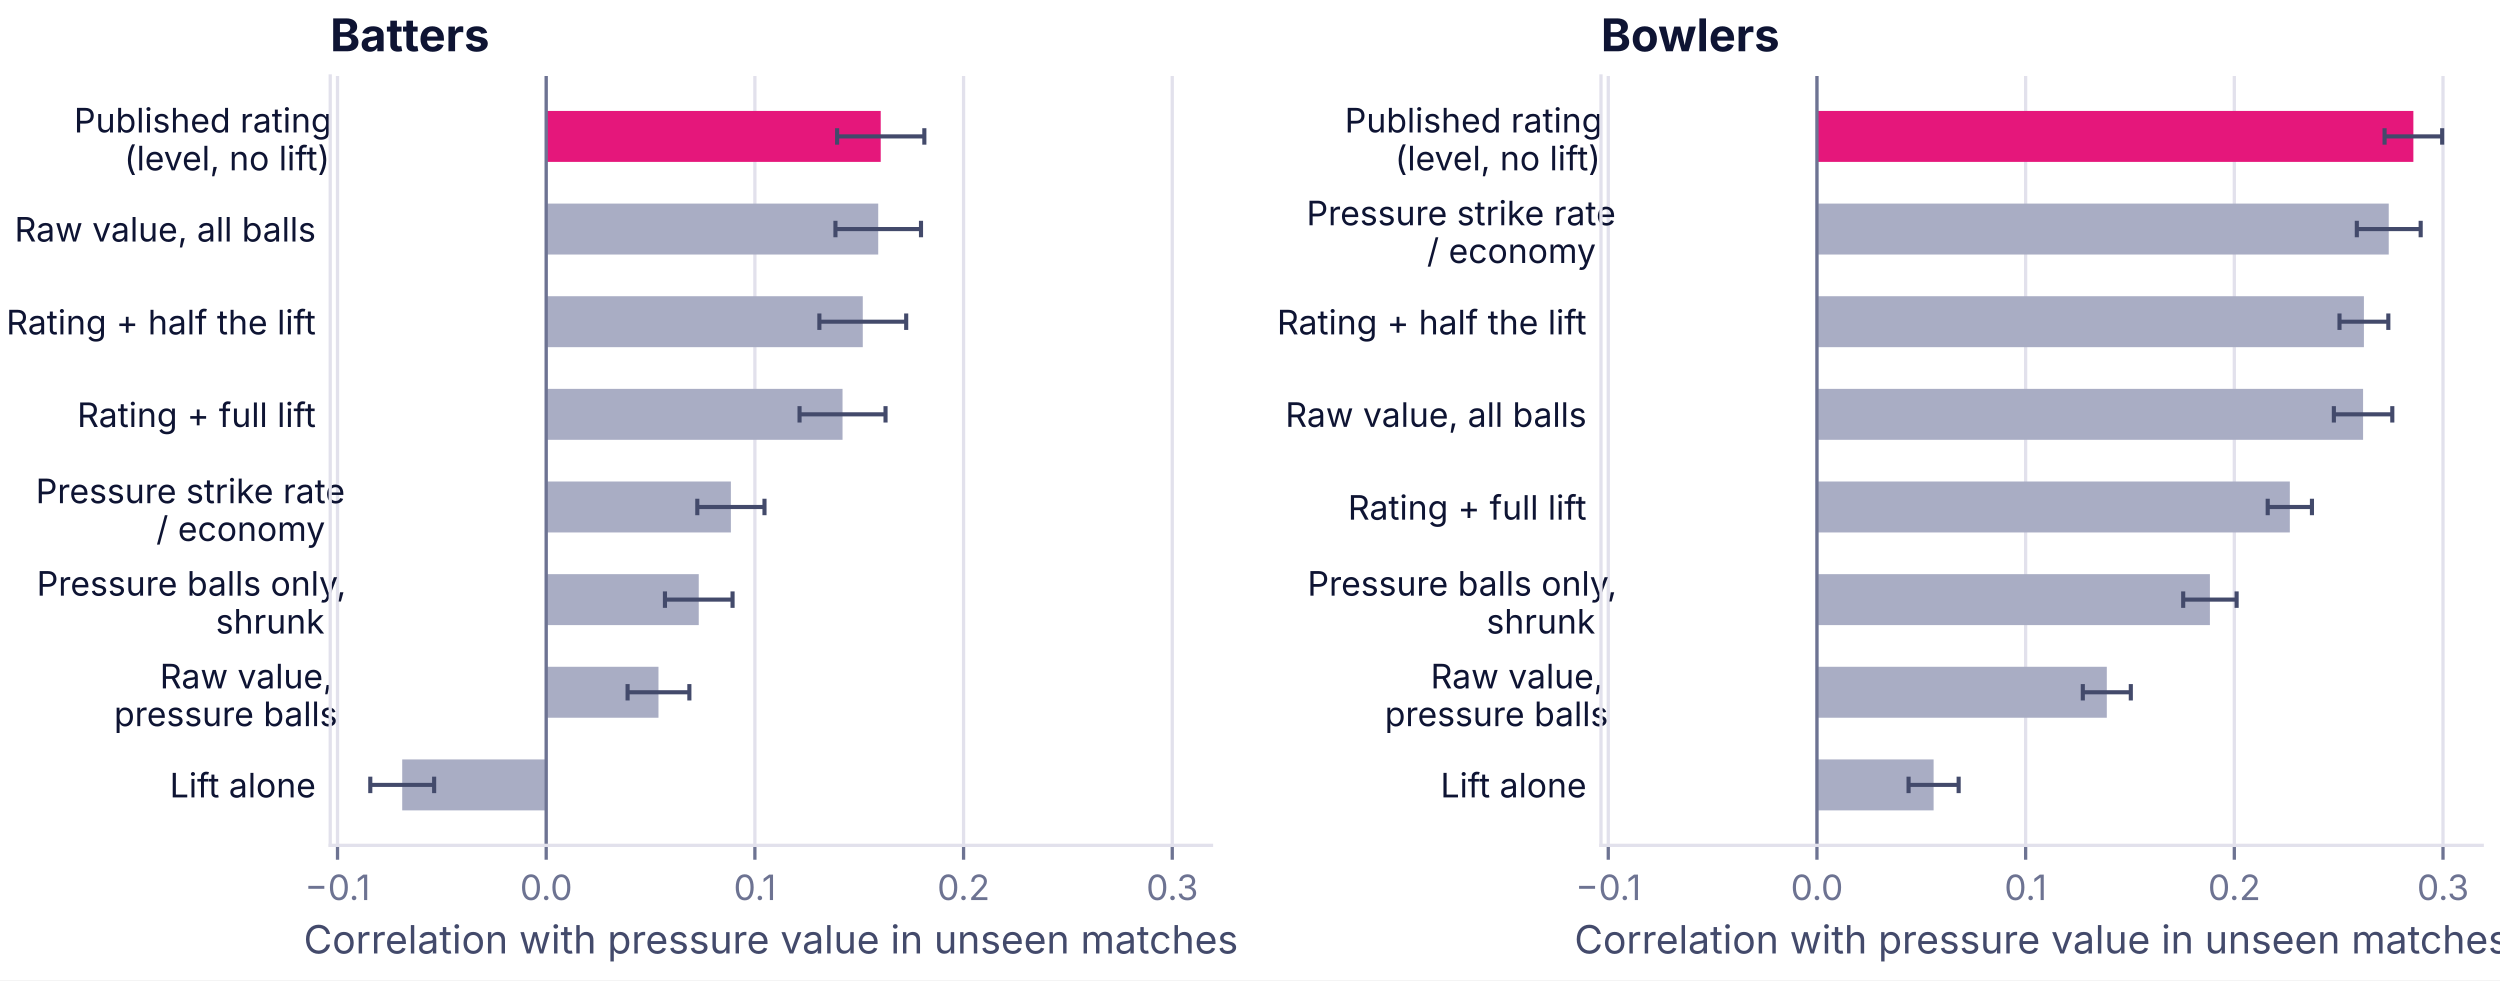
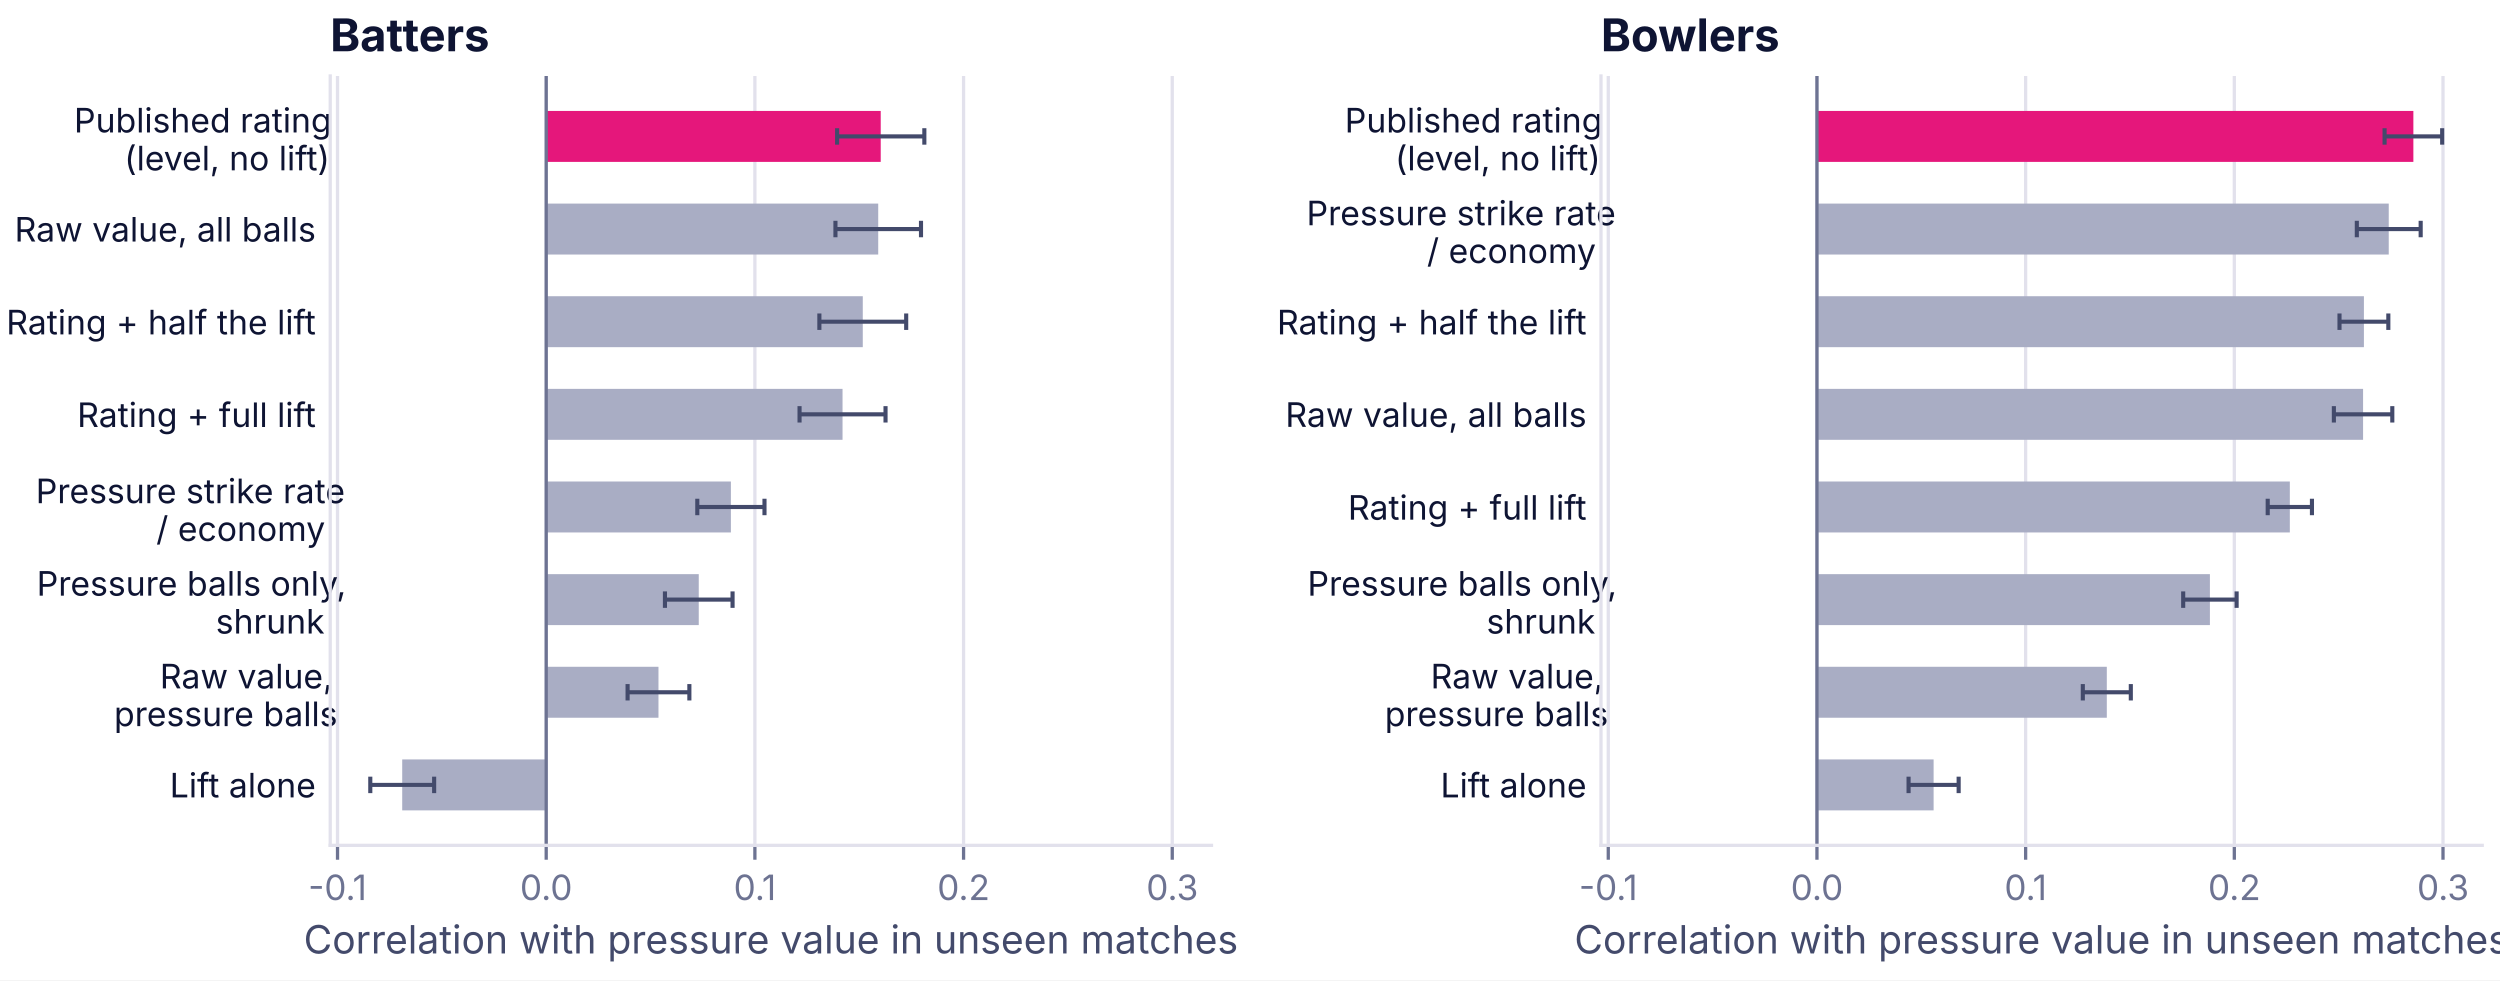
<svg xmlns="http://www.w3.org/2000/svg" xmlns:xlink="http://www.w3.org/1999/xlink" width="607.594pt" height="238.238pt" viewBox="0 0 607.594 238.238" version="1.1">
  <defs>
    <style type="text/css">*{stroke-linejoin: round; stroke-linecap: butt}</style>
  </defs>
  <g id="figure_1">
    <g id="patch_1">
      <path d="M 0 238.238  L 607.594 238.238  L 607.594 0  L 0 0  z " style="fill: #ffffff" />
    </g>
    <g id="axes_1">
      <g id="patch_2">
        <path d="M 80.258 205.453  L 294.434 205.453  L 294.434 18.463  L 80.258 18.463  z " style="fill: #ffffff" />
      </g>
      <g id="matplotlib.axis_1">
        <g id="xtick_1">
          <g id="line2d_1">
-             <path d="M 82.031 205.453  L 82.031 18.463  " clip-path="url(#p039ae25db7)" style="fill: none; stroke: #e2e1ec; stroke-width: 0.8; stroke-linecap: square" />
+             <path d="M 82.031 205.453  L 82.031 18.463  " clip-path="url(#pd1ca693459)" style="fill: none; stroke: #e2e1ec; stroke-width: 0.8; stroke-linecap: square" />
          </g>
          <g id="line2d_2">
            <defs>
-               <path id="m3ad096dbd6" d="M 0 0  L 0 3.5  " style="stroke: #6d7392; stroke-width: 0.8" />
+               <path id="m9e70f7d414" d="M 0 0  L 0 3.5  " style="stroke: #6d7392; stroke-width: 0.8" />
            </defs>
            <g>
-               <use xlink:href="#m3ad096dbd6" x="82.031" y="205.453" style="fill: #6d7392; stroke: #6d7392; stroke-width: 0.8" />
+               <use xlink:href="#m9e70f7d414" x="82.031" y="205.453" style="fill: #6d7392; stroke: #6d7392; stroke-width: 0.8" />
            </g>
          </g>
          <g id="text_1">
-             <text style="font-size: 8.5px; font-family: 'Inter', 'Segoe UI', 'Arial', 'DejaVu Sans'; text-anchor: middle; fill: #6d7392" x="82.031" y="218.745" transform="rotate(-0 82.03062 218.7452)">−0.1</text>
+             <text style="font-size: 8.5px; font-family: 'Inter', 'Segoe UI', 'Arial', 'DejaVu Sans'; text-anchor: middle; fill: #6d7392" x="82.031" y="218.745" transform="rotate(-0 82.03062 218.7452)">-0.1</text>
          </g>
        </g>
        <g id="xtick_2">
          <g id="line2d_3">
-             <path d="M 132.748 205.453  L 132.748 18.463  " clip-path="url(#p039ae25db7)" style="fill: none; stroke: #e2e1ec; stroke-width: 0.8; stroke-linecap: square" />
+             <path d="M 132.748 205.453  L 132.748 18.463  " clip-path="url(#pd1ca693459)" style="fill: none; stroke: #e2e1ec; stroke-width: 0.8; stroke-linecap: square" />
          </g>
          <g id="line2d_4">
            <g>
-               <use xlink:href="#m3ad096dbd6" x="132.748" y="205.453" style="fill: #6d7392; stroke: #6d7392; stroke-width: 0.8" />
+               <use xlink:href="#m9e70f7d414" x="132.748" y="205.453" style="fill: #6d7392; stroke: #6d7392; stroke-width: 0.8" />
            </g>
          </g>
          <g id="text_2">
            <text style="font-size: 8.5px; font-family: 'Inter', 'Segoe UI', 'Arial', 'DejaVu Sans'; text-anchor: middle; fill: #6d7392" x="132.748" y="218.745" transform="rotate(-0 132.7485 218.7452)">0.0</text>
          </g>
        </g>
        <g id="xtick_3">
          <g id="line2d_5">
-             <path d="M 183.466 205.453  L 183.466 18.463  " clip-path="url(#p039ae25db7)" style="fill: none; stroke: #e2e1ec; stroke-width: 0.8; stroke-linecap: square" />
+             <path d="M 183.466 205.453  L 183.466 18.463  " clip-path="url(#pd1ca693459)" style="fill: none; stroke: #e2e1ec; stroke-width: 0.8; stroke-linecap: square" />
          </g>
          <g id="line2d_6">
            <g>
-               <use xlink:href="#m3ad096dbd6" x="183.466" y="205.453" style="fill: #6d7392; stroke: #6d7392; stroke-width: 0.8" />
+               <use xlink:href="#m9e70f7d414" x="183.466" y="205.453" style="fill: #6d7392; stroke: #6d7392; stroke-width: 0.8" />
            </g>
          </g>
          <g id="text_3">
            <text style="font-size: 8.5px; font-family: 'Inter', 'Segoe UI', 'Arial', 'DejaVu Sans'; text-anchor: middle; fill: #6d7392" x="183.466" y="218.745" transform="rotate(-0 183.4663 218.7452)">0.1</text>
          </g>
        </g>
        <g id="xtick_4">
          <g id="line2d_7">
-             <path d="M 234.184 205.453  L 234.184 18.463  " clip-path="url(#p039ae25db7)" style="fill: none; stroke: #e2e1ec; stroke-width: 0.8; stroke-linecap: square" />
+             <path d="M 234.184 205.453  L 234.184 18.463  " clip-path="url(#pd1ca693459)" style="fill: none; stroke: #e2e1ec; stroke-width: 0.8; stroke-linecap: square" />
          </g>
          <g id="line2d_8">
            <g>
-               <use xlink:href="#m3ad096dbd6" x="234.184" y="205.453" style="fill: #6d7392; stroke: #6d7392; stroke-width: 0.8" />
+               <use xlink:href="#m9e70f7d414" x="234.184" y="205.453" style="fill: #6d7392; stroke: #6d7392; stroke-width: 0.8" />
            </g>
          </g>
          <g id="text_4">
            <text style="font-size: 8.5px; font-family: 'Inter', 'Segoe UI', 'Arial', 'DejaVu Sans'; text-anchor: middle; fill: #6d7392" x="234.184" y="218.745" transform="rotate(-0 234.1841 218.7452)">0.2</text>
          </g>
        </g>
        <g id="xtick_5">
          <g id="line2d_9">
-             <path d="M 284.902 205.453  L 284.902 18.463  " clip-path="url(#p039ae25db7)" style="fill: none; stroke: #e2e1ec; stroke-width: 0.8; stroke-linecap: square" />
+             <path d="M 284.902 205.453  L 284.902 18.463  " clip-path="url(#pd1ca693459)" style="fill: none; stroke: #e2e1ec; stroke-width: 0.8; stroke-linecap: square" />
          </g>
          <g id="line2d_10">
            <g>
-               <use xlink:href="#m3ad096dbd6" x="284.902" y="205.453" style="fill: #6d7392; stroke: #6d7392; stroke-width: 0.8" />
+               <use xlink:href="#m9e70f7d414" x="284.902" y="205.453" style="fill: #6d7392; stroke: #6d7392; stroke-width: 0.8" />
            </g>
          </g>
          <g id="text_5">
            <text style="font-size: 8.5px; font-family: 'Inter', 'Segoe UI', 'Arial', 'DejaVu Sans'; text-anchor: middle; fill: #6d7392" x="284.902" y="218.745" transform="rotate(-0 284.902 218.7452)">0.3</text>
          </g>
        </g>
        <g id="text_6">
          <text style="font-size: 9.5px; font-family: 'Inter', 'Segoe UI', 'Arial', 'DejaVu Sans'; text-anchor: middle; fill: #434a6b" x="187.346" y="231.733" transform="rotate(-0 187.3462 231.7332)">Correlation with pressure value in unseen matches</text>
        </g>
      </g>
      <g id="matplotlib.axis_2">
        <g id="ytick_1">
          <g id="line2d_11" />
          <g id="text_7">
            <text style="font-size: 8.2px; font-family: 'Inter', 'Segoe UI', 'Arial', 'DejaVu Sans'; text-anchor: end; fill: #0e1433" x="76.758" y="193.797" transform="rotate(-0 76.75803 193.7966)">Lift alone</text>
          </g>
        </g>
        <g id="ytick_2">
          <g id="line2d_12" />
          <g id="text_8">
            <text style="font-size: 8.2px; font-family: 'Inter', 'Segoe UI', 'Arial', 'DejaVu Sans'; fill: #0e1433" transform="translate(38.85994 167.3031)">Raw value,</text>
            <text style="font-size: 8.2px; font-family: 'Inter', 'Segoe UI', 'Arial', 'DejaVu Sans'; fill: #0e1433" transform="translate(27.70538 176.4738)">pressure balls</text>
          </g>
        </g>
        <g id="ytick_3">
          <g id="line2d_13" />
          <g id="text_9">
            <text style="font-size: 8.2px; font-family: 'Inter', 'Segoe UI', 'Arial', 'DejaVu Sans'; fill: #0e1433" transform="translate(8.920969 144.7661)">Pressure balls only,</text>
            <text style="font-size: 8.2px; font-family: 'Inter', 'Segoe UI', 'Arial', 'DejaVu Sans'; fill: #0e1433" transform="translate(52.42966 153.9803)">shrunk</text>
          </g>
        </g>
        <g id="ytick_4">
          <g id="line2d_14" />
          <g id="text_10">
            <text style="font-size: 8.2px; font-family: 'Inter', 'Segoe UI', 'Arial', 'DejaVu Sans'; fill: #0e1433" transform="translate(8.69675 122.2944)">Pressure strike rate</text>
            <text style="font-size: 8.2px; font-family: 'Inter', 'Segoe UI', 'Arial', 'DejaVu Sans'; fill: #0e1433" transform="translate(37.95922 131.4651)">/ economy</text>
          </g>
        </g>
        <g id="ytick_5">
          <g id="line2d_15" />
          <g id="text_11">
            <text style="font-size: 8.2px; font-family: 'Inter', 'Segoe UI', 'Arial', 'DejaVu Sans'; text-anchor: end; fill: #0e1433" x="76.758" y="103.779" transform="rotate(-0 76.75803 103.7792)">Rating + full lift</text>
          </g>
        </g>
        <g id="ytick_6">
          <g id="line2d_16" />
          <g id="text_12">
            <text style="font-size: 8.2px; font-family: 'Inter', 'Segoe UI', 'Arial', 'DejaVu Sans'; text-anchor: end; fill: #0e1433" x="76.758" y="81.264" transform="rotate(-0 76.75803 81.26396)">Rating + half the lift</text>
          </g>
        </g>
        <g id="ytick_7">
          <g id="line2d_17" />
          <g id="text_13">
            <text style="font-size: 8.2px; font-family: 'Inter', 'Segoe UI', 'Arial', 'DejaVu Sans'; text-anchor: end; fill: #0e1433" x="76.758" y="58.705" transform="rotate(-0 76.75803 58.70516)">Raw value, all balls</text>
          </g>
        </g>
        <g id="ytick_8">
          <g id="line2d_18" />
          <g id="text_14">
            <text style="font-size: 8.2px; font-family: 'Inter', 'Segoe UI', 'Arial', 'DejaVu Sans'; fill: #0e1433" transform="translate(17.99094 32.18985)">Published rating</text>
            <text style="font-size: 8.2px; font-family: 'Inter', 'Segoe UI', 'Arial', 'DejaVu Sans'; fill: #0e1433" transform="translate(30.20766 41.40409)">(level, no lift)</text>
          </g>
        </g>
      </g>
      <g id="patch_3">
-         <path d="M 132.748 196.953  L 97.753 196.953  L 97.753 184.57  L 132.748 184.57  z " clip-path="url(#p039ae25db7)" style="fill: #a9adc4" />
+         <path d="M 132.748 196.953  L 97.753 196.953  L 97.753 184.57  L 132.748 184.57  z " clip-path="url(#pd1ca693459)" style="fill: #a9adc4" />
      </g>
      <g id="patch_4">
-         <path d="M 132.748 174.438  L 160.035 174.438  L 160.035 162.054  L 132.748 162.054  z " clip-path="url(#p039ae25db7)" style="fill: #a9adc4" />
+         <path d="M 132.748 174.438  L 160.035 174.438  L 160.035 162.054  L 132.748 162.054  z " clip-path="url(#pd1ca693459)" style="fill: #a9adc4" />
      </g>
      <g id="patch_5">
-         <path d="M 132.748 151.923  L 169.823 151.923  L 169.823 139.539  L 132.748 139.539  z " clip-path="url(#p039ae25db7)" style="fill: #a9adc4" />
+         <path d="M 132.748 151.923  L 169.823 151.923  L 169.823 139.539  L 132.748 139.539  z " clip-path="url(#pd1ca693459)" style="fill: #a9adc4" />
      </g>
      <g id="patch_6">
-         <path d="M 132.748 129.407  L 177.634 129.407  L 177.634 117.024  L 132.748 117.024  z " clip-path="url(#p039ae25db7)" style="fill: #a9adc4" />
+         <path d="M 132.748 129.407  L 177.634 129.407  L 177.634 117.024  L 132.748 117.024  z " clip-path="url(#pd1ca693459)" style="fill: #a9adc4" />
      </g>
      <g id="patch_7">
-         <path d="M 132.748 106.892  L 204.768 106.892  L 204.768 94.509  L 132.748 94.509  z " clip-path="url(#p039ae25db7)" style="fill: #a9adc4" />
+         <path d="M 132.748 106.892  L 204.768 106.892  L 204.768 94.509  L 132.748 94.509  z " clip-path="url(#pd1ca693459)" style="fill: #a9adc4" />
      </g>
      <g id="patch_8">
-         <path d="M 132.748 84.377  L 209.687 84.377  L 209.687 71.993  L 132.748 71.993  z " clip-path="url(#p039ae25db7)" style="fill: #a9adc4" />
+         <path d="M 132.748 84.377  L 209.687 84.377  L 209.687 71.993  L 132.748 71.993  z " clip-path="url(#pd1ca693459)" style="fill: #a9adc4" />
      </g>
      <g id="patch_9">
-         <path d="M 132.748 61.862  L 213.441 61.862  L 213.441 49.478  L 132.748 49.478  z " clip-path="url(#p039ae25db7)" style="fill: #a9adc4" />
+         <path d="M 132.748 61.862  L 213.441 61.862  L 213.441 49.478  L 132.748 49.478  z " clip-path="url(#pd1ca693459)" style="fill: #a9adc4" />
      </g>
      <g id="patch_10">
-         <path d="M 132.748 39.346  L 214.049 39.346  L 214.049 26.963  L 132.748 26.963  z " clip-path="url(#p039ae25db7)" style="fill: #e5177b" />
+         <path d="M 132.748 39.346  L 214.049 39.346  L 214.049 26.963  L 132.748 26.963  z " clip-path="url(#pd1ca693459)" style="fill: #e5177b" />
      </g>
      <g id="LineCollection_1">
-         <path d="M 89.993 190.761  L 105.513 190.761  " clip-path="url(#p039ae25db7)" style="fill: none; stroke: #434a6b" />
-         <path d="M 152.528 168.246  L 167.541 168.246  " clip-path="url(#p039ae25db7)" style="fill: none; stroke: #434a6b" />
-         <path d="M 161.607 145.731  L 178.039 145.731  " clip-path="url(#p039ae25db7)" style="fill: none; stroke: #434a6b" />
-         <path d="M 169.468 123.216  L 185.799 123.216  " clip-path="url(#p039ae25db7)" style="fill: none; stroke: #434a6b" />
-         <path d="M 194.32 100.7  L 215.216 100.7  " clip-path="url(#p039ae25db7)" style="fill: none; stroke: #434a6b" />
-         <path d="M 199.138 78.185  L 220.237 78.185  " clip-path="url(#p039ae25db7)" style="fill: none; stroke: #434a6b" />
-         <path d="M 203.043 55.67  L 223.838 55.67  " clip-path="url(#p039ae25db7)" style="fill: none; stroke: #434a6b" />
-         <path d="M 203.449 33.155  L 224.649 33.155  " clip-path="url(#p039ae25db7)" style="fill: none; stroke: #434a6b" />
+         <path d="M 89.993 190.761  L 105.513 190.761  " clip-path="url(#pd1ca693459)" style="fill: none; stroke: #434a6b" />
+         <path d="M 152.528 168.246  L 167.541 168.246  " clip-path="url(#pd1ca693459)" style="fill: none; stroke: #434a6b" />
+         <path d="M 161.607 145.731  L 178.039 145.731  " clip-path="url(#pd1ca693459)" style="fill: none; stroke: #434a6b" />
+         <path d="M 169.468 123.216  L 185.799 123.216  " clip-path="url(#pd1ca693459)" style="fill: none; stroke: #434a6b" />
+         <path d="M 194.32 100.7  L 215.216 100.7  " clip-path="url(#pd1ca693459)" style="fill: none; stroke: #434a6b" />
+         <path d="M 199.138 78.185  L 220.237 78.185  " clip-path="url(#pd1ca693459)" style="fill: none; stroke: #434a6b" />
+         <path d="M 203.043 55.67  L 223.838 55.67  " clip-path="url(#pd1ca693459)" style="fill: none; stroke: #434a6b" />
+         <path d="M 203.449 33.155  L 224.649 33.155  " clip-path="url(#pd1ca693459)" style="fill: none; stroke: #434a6b" />
      </g>
      <g id="line2d_19">
        <defs>
-           <path id="m4510097765" d="M 0 2  L 0 -2  " style="stroke: #434a6b" />
+           <path id="m177f895a6f" d="M 0 2  L 0 -2  " style="stroke: #434a6b" />
        </defs>
-         <g clip-path="url(#p039ae25db7)">
-           <use xlink:href="#m4510097765" x="89.993" y="190.761" style="fill: #1f77b4; stroke: #434a6b" />
-           <use xlink:href="#m4510097765" x="152.528" y="168.246" style="fill: #1f77b4; stroke: #434a6b" />
-           <use xlink:href="#m4510097765" x="161.607" y="145.731" style="fill: #1f77b4; stroke: #434a6b" />
-           <use xlink:href="#m4510097765" x="169.468" y="123.216" style="fill: #1f77b4; stroke: #434a6b" />
-           <use xlink:href="#m4510097765" x="194.32" y="100.7" style="fill: #1f77b4; stroke: #434a6b" />
-           <use xlink:href="#m4510097765" x="199.138" y="78.185" style="fill: #1f77b4; stroke: #434a6b" />
-           <use xlink:href="#m4510097765" x="203.043" y="55.67" style="fill: #1f77b4; stroke: #434a6b" />
-           <use xlink:href="#m4510097765" x="203.449" y="33.155" style="fill: #1f77b4; stroke: #434a6b" />
+         <g clip-path="url(#pd1ca693459)">
+           <use xlink:href="#m177f895a6f" x="89.993" y="190.761" style="fill: #1f77b4; stroke: #434a6b" />
+           <use xlink:href="#m177f895a6f" x="152.528" y="168.246" style="fill: #1f77b4; stroke: #434a6b" />
+           <use xlink:href="#m177f895a6f" x="161.607" y="145.731" style="fill: #1f77b4; stroke: #434a6b" />
+           <use xlink:href="#m177f895a6f" x="169.468" y="123.216" style="fill: #1f77b4; stroke: #434a6b" />
+           <use xlink:href="#m177f895a6f" x="194.32" y="100.7" style="fill: #1f77b4; stroke: #434a6b" />
+           <use xlink:href="#m177f895a6f" x="199.138" y="78.185" style="fill: #1f77b4; stroke: #434a6b" />
+           <use xlink:href="#m177f895a6f" x="203.043" y="55.67" style="fill: #1f77b4; stroke: #434a6b" />
+           <use xlink:href="#m177f895a6f" x="203.449" y="33.155" style="fill: #1f77b4; stroke: #434a6b" />
        </g>
      </g>
      <g id="line2d_20">
-         <g clip-path="url(#p039ae25db7)">
-           <use xlink:href="#m4510097765" x="105.513" y="190.761" style="fill: #1f77b4; stroke: #434a6b" />
-           <use xlink:href="#m4510097765" x="167.541" y="168.246" style="fill: #1f77b4; stroke: #434a6b" />
-           <use xlink:href="#m4510097765" x="178.039" y="145.731" style="fill: #1f77b4; stroke: #434a6b" />
-           <use xlink:href="#m4510097765" x="185.799" y="123.216" style="fill: #1f77b4; stroke: #434a6b" />
-           <use xlink:href="#m4510097765" x="215.216" y="100.7" style="fill: #1f77b4; stroke: #434a6b" />
-           <use xlink:href="#m4510097765" x="220.237" y="78.185" style="fill: #1f77b4; stroke: #434a6b" />
-           <use xlink:href="#m4510097765" x="223.838" y="55.67" style="fill: #1f77b4; stroke: #434a6b" />
-           <use xlink:href="#m4510097765" x="224.649" y="33.155" style="fill: #1f77b4; stroke: #434a6b" />
+         <g clip-path="url(#pd1ca693459)">
+           <use xlink:href="#m177f895a6f" x="105.513" y="190.761" style="fill: #1f77b4; stroke: #434a6b" />
+           <use xlink:href="#m177f895a6f" x="167.541" y="168.246" style="fill: #1f77b4; stroke: #434a6b" />
+           <use xlink:href="#m177f895a6f" x="178.039" y="145.731" style="fill: #1f77b4; stroke: #434a6b" />
+           <use xlink:href="#m177f895a6f" x="185.799" y="123.216" style="fill: #1f77b4; stroke: #434a6b" />
+           <use xlink:href="#m177f895a6f" x="215.216" y="100.7" style="fill: #1f77b4; stroke: #434a6b" />
+           <use xlink:href="#m177f895a6f" x="220.237" y="78.185" style="fill: #1f77b4; stroke: #434a6b" />
+           <use xlink:href="#m177f895a6f" x="223.838" y="55.67" style="fill: #1f77b4; stroke: #434a6b" />
+           <use xlink:href="#m177f895a6f" x="224.649" y="33.155" style="fill: #1f77b4; stroke: #434a6b" />
        </g>
      </g>
      <g id="line2d_21">
-         <path d="M 132.748 205.453  L 132.748 18.463  " clip-path="url(#p039ae25db7)" style="fill: none; stroke: #6d7392; stroke-width: 0.8; stroke-linecap: square" />
+         <path d="M 132.748 205.453  L 132.748 18.463  " clip-path="url(#pd1ca693459)" style="fill: none; stroke: #6d7392; stroke-width: 0.8; stroke-linecap: square" />
      </g>
      <g id="patch_11">
        <path d="M 80.258 205.453  L 80.258 18.463  " style="fill: none; stroke: #e2e1ec; stroke-width: 0.8; stroke-linejoin: miter; stroke-linecap: square" />
      </g>
      <g id="patch_12">
        <path d="M 80.258 205.453  L 294.434 205.453  " style="fill: none; stroke: #e2e1ec; stroke-width: 0.8; stroke-linejoin: miter; stroke-linecap: square" />
      </g>
      <g id="text_15">
        <text style="font-weight: 700; font-size: 11px; font-family: 'Inter', 'Segoe UI', 'Arial', 'DejaVu Sans'; text-anchor: start; fill: #0e1433" x="80.258" y="12.463" transform="rotate(-0 80.25803 12.46344)">Batters</text>
      </g>
    </g>
    <g id="axes_2">
      <g id="patch_13">
        <path d="M 389.098 205.453  L 603.274 205.453  L 603.274 18.463  L 389.098 18.463  z " style="fill: #ffffff" />
      </g>
      <g id="matplotlib.axis_3">
        <g id="xtick_6">
          <g id="line2d_22">
-             <path d="M 390.871 205.453  L 390.871 18.463  " clip-path="url(#pf45aedffbe)" style="fill: none; stroke: #e2e1ec; stroke-width: 0.8; stroke-linecap: square" />
+             <path d="M 390.871 205.453  L 390.871 18.463  " clip-path="url(#pbaf75a165e)" style="fill: none; stroke: #e2e1ec; stroke-width: 0.8; stroke-linecap: square" />
          </g>
          <g id="line2d_23">
            <g>
-               <use xlink:href="#m3ad096dbd6" x="390.871" y="205.453" style="fill: #6d7392; stroke: #6d7392; stroke-width: 0.8" />
+               <use xlink:href="#m9e70f7d414" x="390.871" y="205.453" style="fill: #6d7392; stroke: #6d7392; stroke-width: 0.8" />
            </g>
          </g>
          <g id="text_16">
-             <text style="font-size: 8.5px; font-family: 'Inter', 'Segoe UI', 'Arial', 'DejaVu Sans'; text-anchor: middle; fill: #6d7392" x="390.871" y="218.745" transform="rotate(-0 390.8706 218.7452)">−0.1</text>
+             <text style="font-size: 8.5px; font-family: 'Inter', 'Segoe UI', 'Arial', 'DejaVu Sans'; text-anchor: middle; fill: #6d7392" x="390.871" y="218.745" transform="rotate(-0 390.8706 218.7452)">-0.1</text>
          </g>
        </g>
        <g id="xtick_7">
          <g id="line2d_24">
-             <path d="M 441.588 205.453  L 441.588 18.463  " clip-path="url(#pf45aedffbe)" style="fill: none; stroke: #e2e1ec; stroke-width: 0.8; stroke-linecap: square" />
+             <path d="M 441.588 205.453  L 441.588 18.463  " clip-path="url(#pbaf75a165e)" style="fill: none; stroke: #e2e1ec; stroke-width: 0.8; stroke-linecap: square" />
          </g>
          <g id="line2d_25">
            <g>
-               <use xlink:href="#m3ad096dbd6" x="441.588" y="205.453" style="fill: #6d7392; stroke: #6d7392; stroke-width: 0.8" />
+               <use xlink:href="#m9e70f7d414" x="441.588" y="205.453" style="fill: #6d7392; stroke: #6d7392; stroke-width: 0.8" />
            </g>
          </g>
          <g id="text_17">
            <text style="font-size: 8.5px; font-family: 'Inter', 'Segoe UI', 'Arial', 'DejaVu Sans'; text-anchor: middle; fill: #6d7392" x="441.588" y="218.745" transform="rotate(-0 441.5885 218.7452)">0.0</text>
          </g>
        </g>
        <g id="xtick_8">
          <g id="line2d_26">
-             <path d="M 492.306 205.453  L 492.306 18.463  " clip-path="url(#pf45aedffbe)" style="fill: none; stroke: #e2e1ec; stroke-width: 0.8; stroke-linecap: square" />
+             <path d="M 492.306 205.453  L 492.306 18.463  " clip-path="url(#pbaf75a165e)" style="fill: none; stroke: #e2e1ec; stroke-width: 0.8; stroke-linecap: square" />
          </g>
          <g id="line2d_27">
            <g>
-               <use xlink:href="#m3ad096dbd6" x="492.306" y="205.453" style="fill: #6d7392; stroke: #6d7392; stroke-width: 0.8" />
+               <use xlink:href="#m9e70f7d414" x="492.306" y="205.453" style="fill: #6d7392; stroke: #6d7392; stroke-width: 0.8" />
            </g>
          </g>
          <g id="text_18">
            <text style="font-size: 8.5px; font-family: 'Inter', 'Segoe UI', 'Arial', 'DejaVu Sans'; text-anchor: middle; fill: #6d7392" x="492.306" y="218.745" transform="rotate(-0 492.3063 218.7452)">0.1</text>
          </g>
        </g>
        <g id="xtick_9">
          <g id="line2d_28">
-             <path d="M 543.024 205.453  L 543.024 18.463  " clip-path="url(#pf45aedffbe)" style="fill: none; stroke: #e2e1ec; stroke-width: 0.8; stroke-linecap: square" />
+             <path d="M 543.024 205.453  L 543.024 18.463  " clip-path="url(#pbaf75a165e)" style="fill: none; stroke: #e2e1ec; stroke-width: 0.8; stroke-linecap: square" />
          </g>
          <g id="line2d_29">
            <g>
-               <use xlink:href="#m3ad096dbd6" x="543.024" y="205.453" style="fill: #6d7392; stroke: #6d7392; stroke-width: 0.8" />
+               <use xlink:href="#m9e70f7d414" x="543.024" y="205.453" style="fill: #6d7392; stroke: #6d7392; stroke-width: 0.8" />
            </g>
          </g>
          <g id="text_19">
            <text style="font-size: 8.5px; font-family: 'Inter', 'Segoe UI', 'Arial', 'DejaVu Sans'; text-anchor: middle; fill: #6d7392" x="543.024" y="218.745" transform="rotate(-0 543.0241 218.7452)">0.2</text>
          </g>
        </g>
        <g id="xtick_10">
          <g id="line2d_30">
-             <path d="M 593.742 205.453  L 593.742 18.463  " clip-path="url(#pf45aedffbe)" style="fill: none; stroke: #e2e1ec; stroke-width: 0.8; stroke-linecap: square" />
+             <path d="M 593.742 205.453  L 593.742 18.463  " clip-path="url(#pbaf75a165e)" style="fill: none; stroke: #e2e1ec; stroke-width: 0.8; stroke-linecap: square" />
          </g>
          <g id="line2d_31">
            <g>
-               <use xlink:href="#m3ad096dbd6" x="593.742" y="205.453" style="fill: #6d7392; stroke: #6d7392; stroke-width: 0.8" />
+               <use xlink:href="#m9e70f7d414" x="593.742" y="205.453" style="fill: #6d7392; stroke: #6d7392; stroke-width: 0.8" />
            </g>
          </g>
          <g id="text_20">
            <text style="font-size: 8.5px; font-family: 'Inter', 'Segoe UI', 'Arial', 'DejaVu Sans'; text-anchor: middle; fill: #6d7392" x="593.742" y="218.745" transform="rotate(-0 593.742 218.7452)">0.3</text>
          </g>
        </g>
        <g id="text_21">
          <text style="font-size: 9.5px; font-family: 'Inter', 'Segoe UI', 'Arial', 'DejaVu Sans'; text-anchor: middle; fill: #434a6b" x="496.186" y="231.733" transform="rotate(-0 496.1862 231.7332)">Correlation with pressure value in unseen matches</text>
        </g>
      </g>
      <g id="matplotlib.axis_4">
        <g id="ytick_9">
          <g id="line2d_32" />
          <g id="text_22">
            <text style="font-size: 8.2px; font-family: 'Inter', 'Segoe UI', 'Arial', 'DejaVu Sans'; text-anchor: end; fill: #0e1433" x="385.598" y="193.797" transform="rotate(-0 385.598 193.7966)">Lift alone</text>
          </g>
        </g>
        <g id="ytick_10">
          <g id="line2d_33" />
          <g id="text_23">
            <text style="font-size: 8.2px; font-family: 'Inter', 'Segoe UI', 'Arial', 'DejaVu Sans'; fill: #0e1433" transform="translate(347.6999 167.3031)">Raw value,</text>
            <text style="font-size: 8.2px; font-family: 'Inter', 'Segoe UI', 'Arial', 'DejaVu Sans'; fill: #0e1433" transform="translate(336.5454 176.4738)">pressure balls</text>
          </g>
        </g>
        <g id="ytick_11">
          <g id="line2d_34" />
          <g id="text_24">
            <text style="font-size: 8.2px; font-family: 'Inter', 'Segoe UI', 'Arial', 'DejaVu Sans'; fill: #0e1433" transform="translate(317.761 144.7661)">Pressure balls only,</text>
            <text style="font-size: 8.2px; font-family: 'Inter', 'Segoe UI', 'Arial', 'DejaVu Sans'; fill: #0e1433" transform="translate(361.2697 153.9803)">shrunk</text>
          </g>
        </g>
        <g id="ytick_12">
          <g id="line2d_35" />
          <g id="text_25">
            <text style="font-size: 8.2px; font-family: 'Inter', 'Segoe UI', 'Arial', 'DejaVu Sans'; text-anchor: end; fill: #0e1433" x="385.598" y="126.294" transform="rotate(-0 385.598 126.2944)">Rating + full lift</text>
          </g>
        </g>
        <g id="ytick_13">
          <g id="line2d_36" />
          <g id="text_26">
            <text style="font-size: 8.2px; font-family: 'Inter', 'Segoe UI', 'Arial', 'DejaVu Sans'; text-anchor: end; fill: #0e1433" x="385.598" y="103.736" transform="rotate(-0 385.598 103.7356)">Raw value, all balls</text>
          </g>
        </g>
        <g id="ytick_14">
          <g id="line2d_37" />
          <g id="text_27">
            <text style="font-size: 8.2px; font-family: 'Inter', 'Segoe UI', 'Arial', 'DejaVu Sans'; text-anchor: end; fill: #0e1433" x="385.598" y="81.264" transform="rotate(-0 385.598 81.26396)">Rating + half the lift</text>
          </g>
        </g>
        <g id="ytick_15">
          <g id="line2d_38" />
          <g id="text_28">
            <text style="font-size: 8.2px; font-family: 'Inter', 'Segoe UI', 'Arial', 'DejaVu Sans'; fill: #0e1433" transform="translate(317.5367 54.74866)">Pressure strike rate</text>
            <text style="font-size: 8.2px; font-family: 'Inter', 'Segoe UI', 'Arial', 'DejaVu Sans'; fill: #0e1433" transform="translate(346.7992 63.91933)">/ economy</text>
          </g>
        </g>
        <g id="ytick_16">
          <g id="line2d_39" />
          <g id="text_29">
            <text style="font-size: 8.2px; font-family: 'Inter', 'Segoe UI', 'Arial', 'DejaVu Sans'; fill: #0e1433" transform="translate(326.8309 32.18985)">Published rating</text>
            <text style="font-size: 8.2px; font-family: 'Inter', 'Segoe UI', 'Arial', 'DejaVu Sans'; fill: #0e1433" transform="translate(339.0477 41.40409)">(level, no lift)</text>
          </g>
        </g>
      </g>
      <g id="patch_14">
-         <path d="M 441.588 196.953  L 469.94 196.953  L 469.94 184.57  L 441.588 184.57  z " clip-path="url(#pf45aedffbe)" style="fill: #a9adc4" />
+         <path d="M 441.588 196.953  L 469.94 196.953  L 469.94 184.57  L 441.588 184.57  z " clip-path="url(#pbaf75a165e)" style="fill: #a9adc4" />
      </g>
      <g id="patch_15">
-         <path d="M 441.588 174.438  L 512.036 174.438  L 512.036 162.054  L 441.588 162.054  z " clip-path="url(#pf45aedffbe)" style="fill: #a9adc4" />
+         <path d="M 441.588 174.438  L 512.036 174.438  L 512.036 162.054  L 441.588 162.054  z " clip-path="url(#pbaf75a165e)" style="fill: #a9adc4" />
      </g>
      <g id="patch_16">
-         <path d="M 441.588 151.923  L 537.09 151.923  L 537.09 139.539  L 441.588 139.539  z " clip-path="url(#pf45aedffbe)" style="fill: #a9adc4" />
+         <path d="M 441.588 151.923  L 537.09 151.923  L 537.09 139.539  L 441.588 139.539  z " clip-path="url(#pbaf75a165e)" style="fill: #a9adc4" />
      </g>
      <g id="patch_17">
-         <path d="M 441.588 129.407  L 556.515 129.407  L 556.515 117.024  L 441.588 117.024  z " clip-path="url(#pf45aedffbe)" style="fill: #a9adc4" />
+         <path d="M 441.588 129.407  L 556.515 129.407  L 556.515 117.024  L 441.588 117.024  z " clip-path="url(#pbaf75a165e)" style="fill: #a9adc4" />
      </g>
      <g id="patch_18">
-         <path d="M 441.588 106.892  L 574.317 106.892  L 574.317 94.509  L 441.588 94.509  z " clip-path="url(#pf45aedffbe)" style="fill: #a9adc4" />
+         <path d="M 441.588 106.892  L 574.317 106.892  L 574.317 94.509  L 441.588 94.509  z " clip-path="url(#pbaf75a165e)" style="fill: #a9adc4" />
      </g>
      <g id="patch_19">
-         <path d="M 441.588 84.377  L 574.52 84.377  L 574.52 71.993  L 441.588 71.993  z " clip-path="url(#pf45aedffbe)" style="fill: #a9adc4" />
+         <path d="M 441.588 84.377  L 574.52 84.377  L 574.52 71.993  L 441.588 71.993  z " clip-path="url(#pbaf75a165e)" style="fill: #a9adc4" />
      </g>
      <g id="patch_20">
-         <path d="M 441.588 61.862  L 580.555 61.862  L 580.555 49.478  L 441.588 49.478  z " clip-path="url(#pf45aedffbe)" style="fill: #a9adc4" />
+         <path d="M 441.588 61.862  L 580.555 61.862  L 580.555 49.478  L 441.588 49.478  z " clip-path="url(#pbaf75a165e)" style="fill: #a9adc4" />
      </g>
      <g id="patch_21">
-         <path d="M 441.588 39.346  L 586.54 39.346  L 586.54 26.963  L 441.588 26.963  z " clip-path="url(#pf45aedffbe)" style="fill: #e5177b" />
+         <path d="M 441.588 39.346  L 586.54 39.346  L 586.54 26.963  L 441.588 26.963  z " clip-path="url(#pbaf75a165e)" style="fill: #e5177b" />
      </g>
      <g id="LineCollection_2">
-         <path d="M 463.854 190.761  L 476.026 190.761  " clip-path="url(#pf45aedffbe)" style="fill: none; stroke: #434a6b" />
-         <path d="M 506.203 168.246  L 517.868 168.246  " clip-path="url(#pf45aedffbe)" style="fill: none; stroke: #434a6b" />
-         <path d="M 530.598 145.731  L 543.582 145.731  " clip-path="url(#pf45aedffbe)" style="fill: none; stroke: #434a6b" />
-         <path d="M 551.139 123.216  L 561.891 123.216  " clip-path="url(#pf45aedffbe)" style="fill: none; stroke: #434a6b" />
-         <path d="M 567.217 100.7  L 581.418 100.7  " clip-path="url(#pf45aedffbe)" style="fill: none; stroke: #434a6b" />
-         <path d="M 568.586 78.185  L 580.454 78.185  " clip-path="url(#pf45aedffbe)" style="fill: none; stroke: #434a6b" />
-         <path d="M 572.796 55.67  L 588.315 55.67  " clip-path="url(#pf45aedffbe)" style="fill: none; stroke: #434a6b" />
-         <path d="M 579.541 33.155  L 593.539 33.155  " clip-path="url(#pf45aedffbe)" style="fill: none; stroke: #434a6b" />
+         <path d="M 463.854 190.761  L 476.026 190.761  " clip-path="url(#pbaf75a165e)" style="fill: none; stroke: #434a6b" />
+         <path d="M 506.203 168.246  L 517.868 168.246  " clip-path="url(#pbaf75a165e)" style="fill: none; stroke: #434a6b" />
+         <path d="M 530.598 145.731  L 543.582 145.731  " clip-path="url(#pbaf75a165e)" style="fill: none; stroke: #434a6b" />
+         <path d="M 551.139 123.216  L 561.891 123.216  " clip-path="url(#pbaf75a165e)" style="fill: none; stroke: #434a6b" />
+         <path d="M 567.217 100.7  L 581.418 100.7  " clip-path="url(#pbaf75a165e)" style="fill: none; stroke: #434a6b" />
+         <path d="M 568.586 78.185  L 580.454 78.185  " clip-path="url(#pbaf75a165e)" style="fill: none; stroke: #434a6b" />
+         <path d="M 572.796 55.67  L 588.315 55.67  " clip-path="url(#pbaf75a165e)" style="fill: none; stroke: #434a6b" />
+         <path d="M 579.541 33.155  L 593.539 33.155  " clip-path="url(#pbaf75a165e)" style="fill: none; stroke: #434a6b" />
      </g>
      <g id="line2d_40">
-         <g clip-path="url(#pf45aedffbe)">
-           <use xlink:href="#m4510097765" x="463.854" y="190.761" style="fill: #1f77b4; stroke: #434a6b" />
-           <use xlink:href="#m4510097765" x="506.203" y="168.246" style="fill: #1f77b4; stroke: #434a6b" />
-           <use xlink:href="#m4510097765" x="530.598" y="145.731" style="fill: #1f77b4; stroke: #434a6b" />
-           <use xlink:href="#m4510097765" x="551.139" y="123.216" style="fill: #1f77b4; stroke: #434a6b" />
-           <use xlink:href="#m4510097765" x="567.217" y="100.7" style="fill: #1f77b4; stroke: #434a6b" />
-           <use xlink:href="#m4510097765" x="568.586" y="78.185" style="fill: #1f77b4; stroke: #434a6b" />
-           <use xlink:href="#m4510097765" x="572.796" y="55.67" style="fill: #1f77b4; stroke: #434a6b" />
-           <use xlink:href="#m4510097765" x="579.541" y="33.155" style="fill: #1f77b4; stroke: #434a6b" />
+         <g clip-path="url(#pbaf75a165e)">
+           <use xlink:href="#m177f895a6f" x="463.854" y="190.761" style="fill: #1f77b4; stroke: #434a6b" />
+           <use xlink:href="#m177f895a6f" x="506.203" y="168.246" style="fill: #1f77b4; stroke: #434a6b" />
+           <use xlink:href="#m177f895a6f" x="530.598" y="145.731" style="fill: #1f77b4; stroke: #434a6b" />
+           <use xlink:href="#m177f895a6f" x="551.139" y="123.216" style="fill: #1f77b4; stroke: #434a6b" />
+           <use xlink:href="#m177f895a6f" x="567.217" y="100.7" style="fill: #1f77b4; stroke: #434a6b" />
+           <use xlink:href="#m177f895a6f" x="568.586" y="78.185" style="fill: #1f77b4; stroke: #434a6b" />
+           <use xlink:href="#m177f895a6f" x="572.796" y="55.67" style="fill: #1f77b4; stroke: #434a6b" />
+           <use xlink:href="#m177f895a6f" x="579.541" y="33.155" style="fill: #1f77b4; stroke: #434a6b" />
        </g>
      </g>
      <g id="line2d_41">
-         <g clip-path="url(#pf45aedffbe)">
-           <use xlink:href="#m4510097765" x="476.026" y="190.761" style="fill: #1f77b4; stroke: #434a6b" />
-           <use xlink:href="#m4510097765" x="517.868" y="168.246" style="fill: #1f77b4; stroke: #434a6b" />
-           <use xlink:href="#m4510097765" x="543.582" y="145.731" style="fill: #1f77b4; stroke: #434a6b" />
-           <use xlink:href="#m4510097765" x="561.891" y="123.216" style="fill: #1f77b4; stroke: #434a6b" />
-           <use xlink:href="#m4510097765" x="581.418" y="100.7" style="fill: #1f77b4; stroke: #434a6b" />
-           <use xlink:href="#m4510097765" x="580.454" y="78.185" style="fill: #1f77b4; stroke: #434a6b" />
-           <use xlink:href="#m4510097765" x="588.315" y="55.67" style="fill: #1f77b4; stroke: #434a6b" />
-           <use xlink:href="#m4510097765" x="593.539" y="33.155" style="fill: #1f77b4; stroke: #434a6b" />
+         <g clip-path="url(#pbaf75a165e)">
+           <use xlink:href="#m177f895a6f" x="476.026" y="190.761" style="fill: #1f77b4; stroke: #434a6b" />
+           <use xlink:href="#m177f895a6f" x="517.868" y="168.246" style="fill: #1f77b4; stroke: #434a6b" />
+           <use xlink:href="#m177f895a6f" x="543.582" y="145.731" style="fill: #1f77b4; stroke: #434a6b" />
+           <use xlink:href="#m177f895a6f" x="561.891" y="123.216" style="fill: #1f77b4; stroke: #434a6b" />
+           <use xlink:href="#m177f895a6f" x="581.418" y="100.7" style="fill: #1f77b4; stroke: #434a6b" />
+           <use xlink:href="#m177f895a6f" x="580.454" y="78.185" style="fill: #1f77b4; stroke: #434a6b" />
+           <use xlink:href="#m177f895a6f" x="588.315" y="55.67" style="fill: #1f77b4; stroke: #434a6b" />
+           <use xlink:href="#m177f895a6f" x="593.539" y="33.155" style="fill: #1f77b4; stroke: #434a6b" />
        </g>
      </g>
      <g id="line2d_42">
-         <path d="M 441.588 205.453  L 441.588 18.463  " clip-path="url(#pf45aedffbe)" style="fill: none; stroke: #6d7392; stroke-width: 0.8; stroke-linecap: square" />
+         <path d="M 441.588 205.453  L 441.588 18.463  " clip-path="url(#pbaf75a165e)" style="fill: none; stroke: #6d7392; stroke-width: 0.8; stroke-linecap: square" />
      </g>
      <g id="patch_22">
        <path d="M 389.098 205.453  L 389.098 18.463  " style="fill: none; stroke: #e2e1ec; stroke-width: 0.8; stroke-linejoin: miter; stroke-linecap: square" />
      </g>
      <g id="patch_23">
        <path d="M 389.098 205.453  L 603.274 205.453  " style="fill: none; stroke: #e2e1ec; stroke-width: 0.8; stroke-linejoin: miter; stroke-linecap: square" />
      </g>
      <g id="text_30">
        <text style="font-weight: 700; font-size: 11px; font-family: 'Inter', 'Segoe UI', 'Arial', 'DejaVu Sans'; text-anchor: start; fill: #0e1433" x="389.098" y="12.463" transform="rotate(-0 389.098 12.46344)">Bowlers</text>
      </g>
    </g>
  </g>
  <defs>
-     <clipPath id="p039ae25db7">
+     <clipPath id="pd1ca693459">
      <rect x="80.258" y="18.463" width="214.176" height="186.989" />
    </clipPath>
-     <clipPath id="pf45aedffbe">
+     <clipPath id="pbaf75a165e">
      <rect x="389.098" y="18.463" width="214.176" height="186.989" />
    </clipPath>
  </defs>
</svg>
